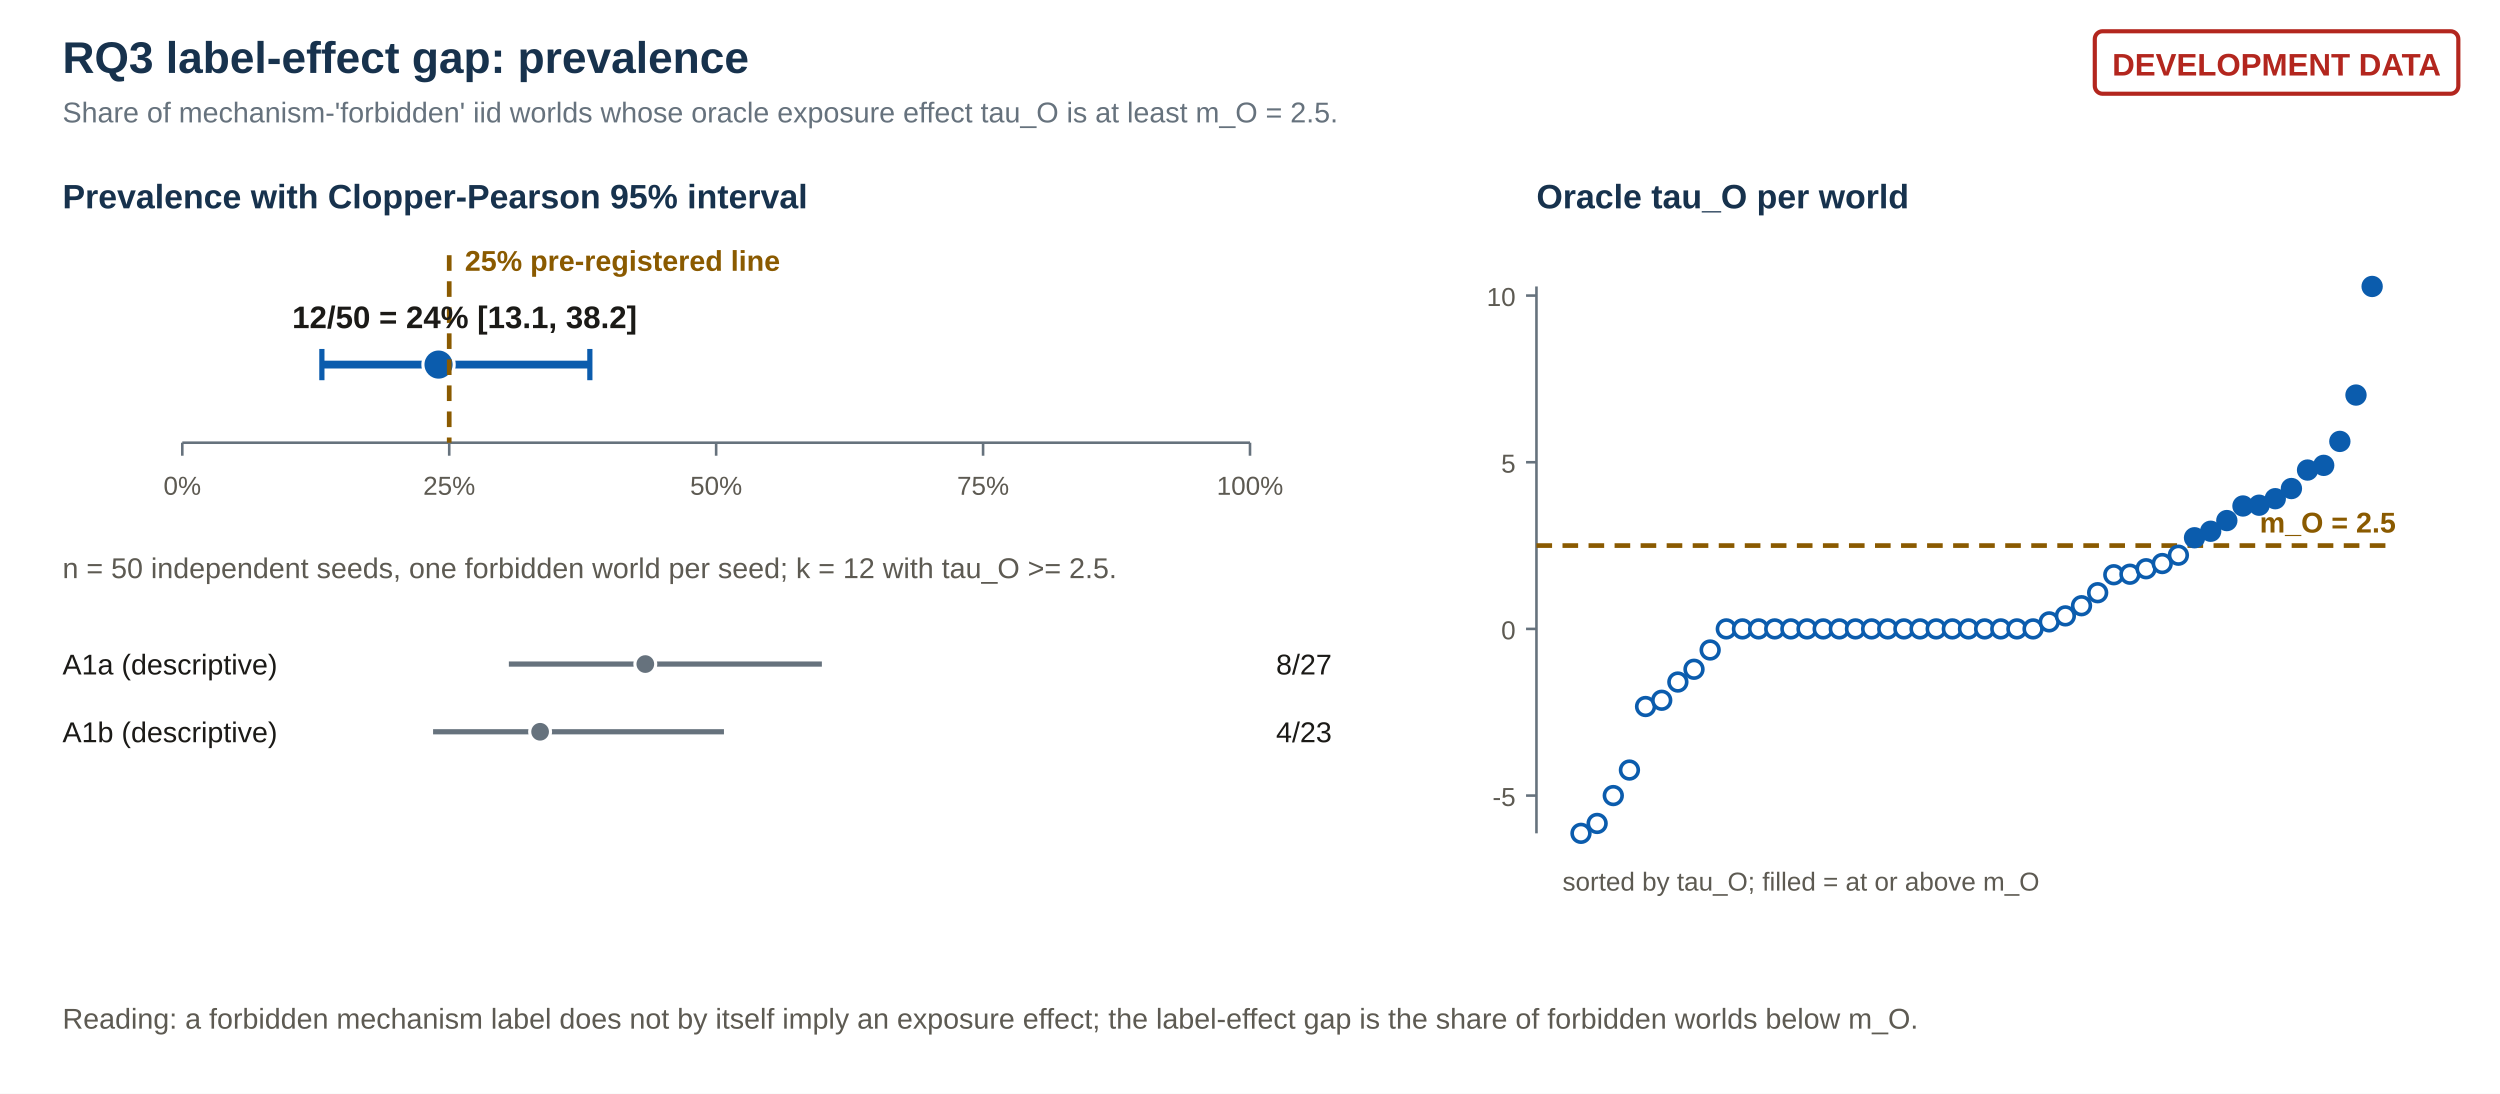
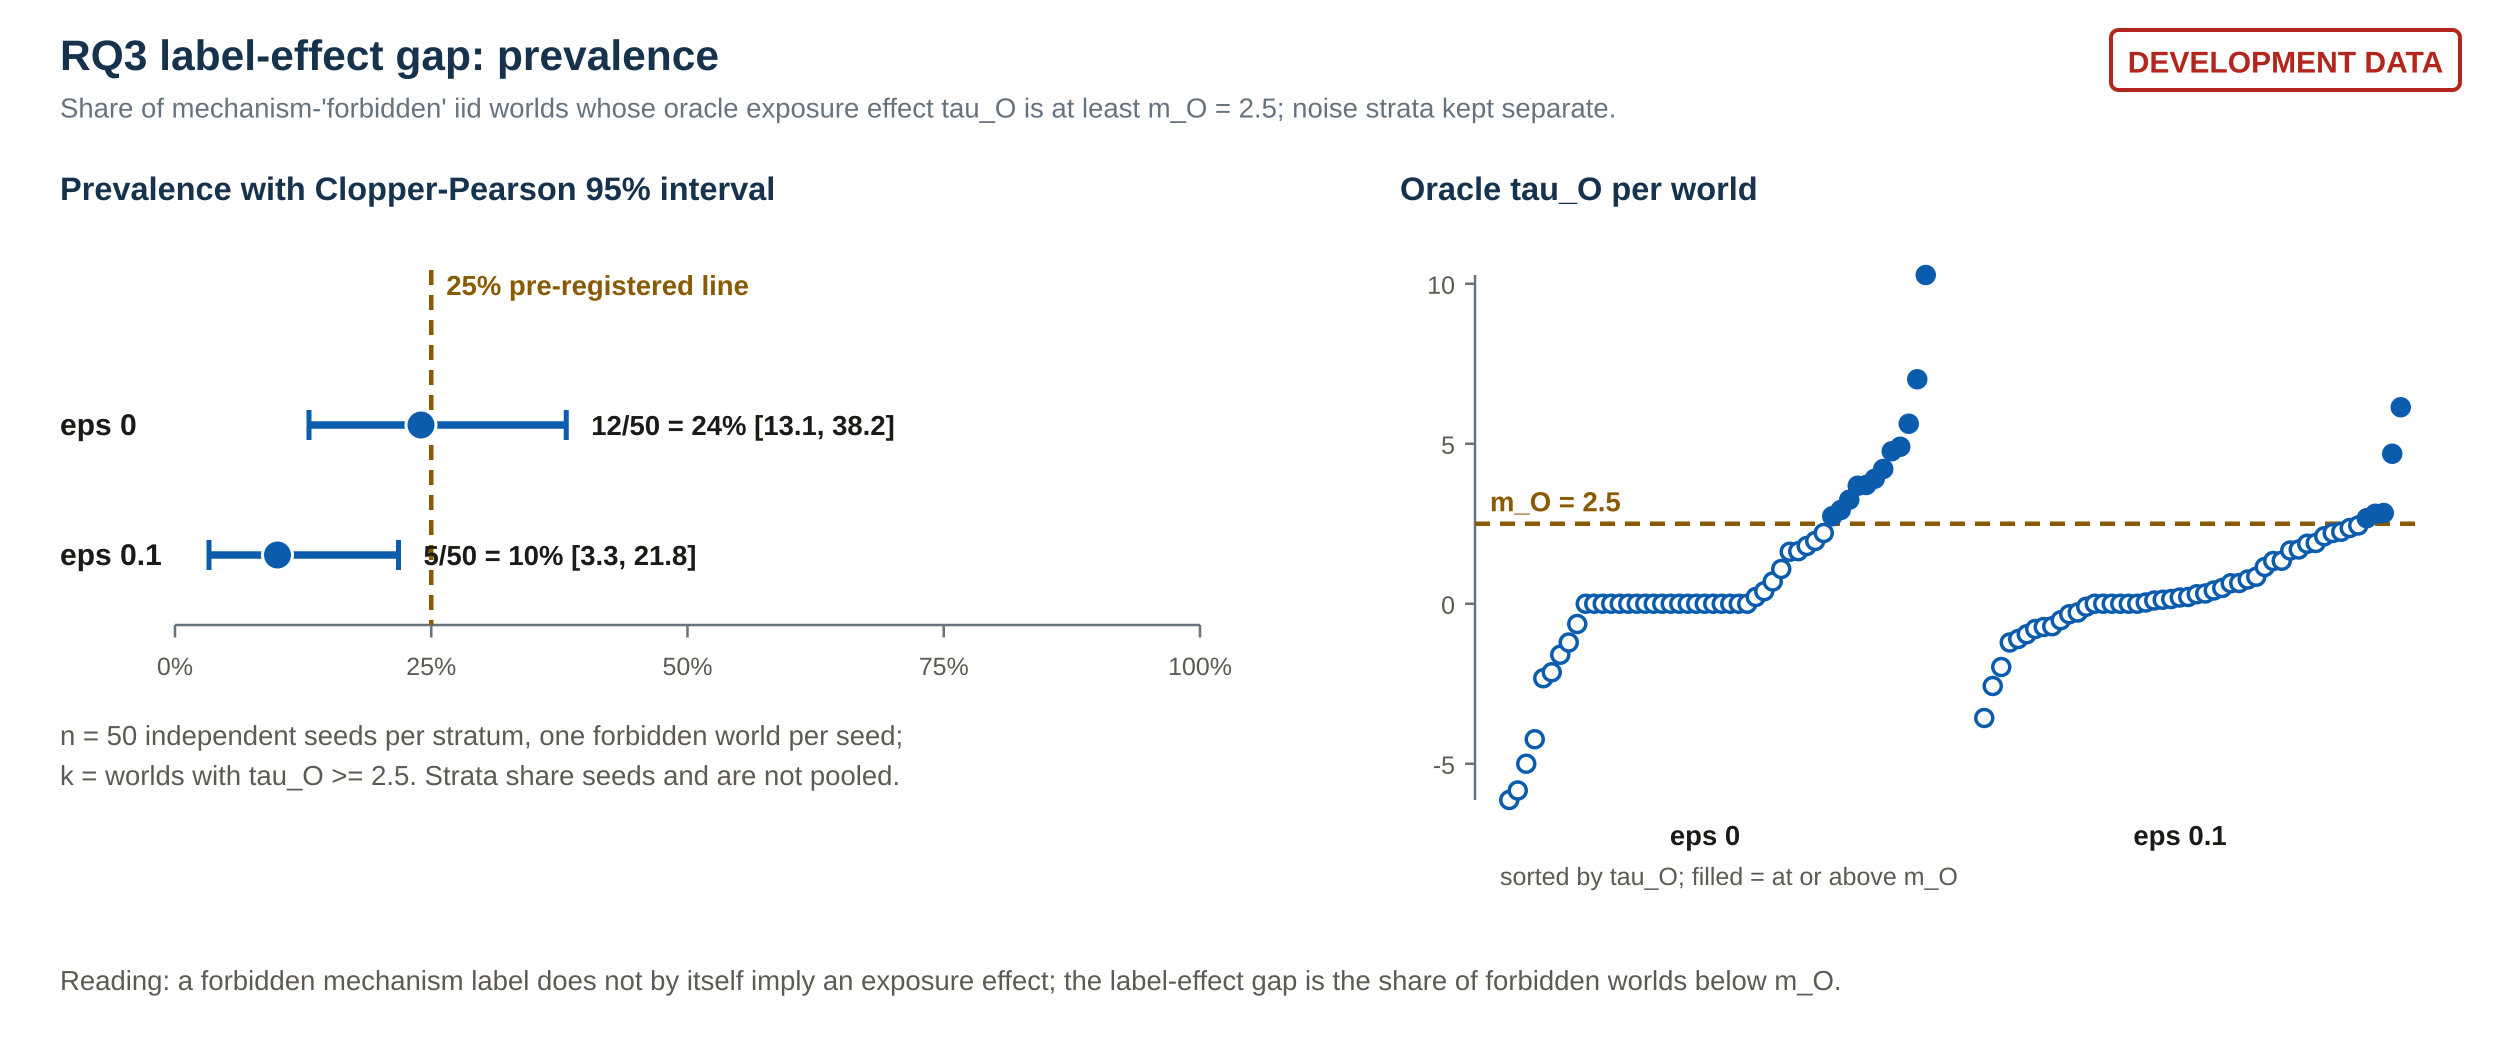
- <svg xmlns="http://www.w3.org/2000/svg" width="960" height="420" viewBox="0 0 960 420">
+ <svg xmlns="http://www.w3.org/2000/svg" width="1000" height="420" viewBox="0 0 1000 420">
  <rect width="100%" height="100%" fill="white" />
  <text x="24.0" y="28.0" font-family="Arial, Helvetica, sans-serif" font-size="17px" fill="#17324D" text-anchor="start" font-weight="bold">RQ3 label-effect gap: prevalence</text>
-   <text x="24.0" y="47.0" font-family="Arial, Helvetica, sans-serif" font-size="11px" fill="#66727D" text-anchor="start" font-weight="normal">Share of mechanism-'forbidden' iid worlds whose oracle exposure effect tau_O is at least m_O = 2.5.</text>
-   <rect x="804.4" y="12" width="139.6" height="24" rx="3" fill="white" stroke="#b3261e" stroke-width="1.6" />
-   <text x="874.2" y="29.0" font-family="Arial, Helvetica, sans-serif" font-size="12px" fill="#b3261e" text-anchor="middle" font-weight="bold">DEVELOPMENT DATA</text>
+   <text x="24.0" y="47.0" font-family="Arial, Helvetica, sans-serif" font-size="11px" fill="#66727D" text-anchor="start" font-weight="normal">Share of mechanism-'forbidden' iid worlds whose oracle exposure effect tau_O is at least m_O = 2.5; noise strata kept separate.</text>
+   <rect x="844.4" y="12" width="139.6" height="24" rx="3" fill="white" stroke="#b3261e" stroke-width="1.6" />
+   <text x="914.2" y="29.0" font-family="Arial, Helvetica, sans-serif" font-size="12px" fill="#b3261e" text-anchor="middle" font-weight="bold">DEVELOPMENT DATA</text>
  <text x="24.0" y="80.0" font-family="Arial, Helvetica, sans-serif" font-size="13px" fill="#17324D" text-anchor="start" font-weight="bold">Prevalence with Clopper-Pearson 95% interval</text>
-   <line x1="70.0" y1="170.0" x2="480.0" y2="170.0" stroke="#66727D" stroke-width="1" />
-   <line x1="70.0" y1="170.0" x2="70.0" y2="175.0" stroke="#66727D" stroke-width="1.0" />
-   <text x="70.0" y="190.0" font-family="Arial, Helvetica, sans-serif" font-size="10px" fill="#5d5a52" text-anchor="middle" font-weight="normal">0%</text>
-   <line x1="172.5" y1="170.0" x2="172.5" y2="175.0" stroke="#66727D" stroke-width="1.0" />
-   <text x="172.5" y="190.0" font-family="Arial, Helvetica, sans-serif" font-size="10px" fill="#5d5a52" text-anchor="middle" font-weight="normal">25%</text>
-   <line x1="275.0" y1="170.0" x2="275.0" y2="175.0" stroke="#66727D" stroke-width="1.0" />
-   <text x="275.0" y="190.0" font-family="Arial, Helvetica, sans-serif" font-size="10px" fill="#5d5a52" text-anchor="middle" font-weight="normal">50%</text>
-   <line x1="377.5" y1="170.0" x2="377.5" y2="175.0" stroke="#66727D" stroke-width="1.0" />
-   <text x="377.5" y="190.0" font-family="Arial, Helvetica, sans-serif" font-size="10px" fill="#5d5a52" text-anchor="middle" font-weight="normal">75%</text>
-   <line x1="480.0" y1="170.0" x2="480.0" y2="175.0" stroke="#66727D" stroke-width="1.0" />
-   <text x="480.0" y="190.0" font-family="Arial, Helvetica, sans-serif" font-size="10px" fill="#5d5a52" text-anchor="middle" font-weight="normal">100%</text>
-   <line x1="123.6" y1="140.0" x2="226.5" y2="140.0" stroke="#0b5cad" stroke-width="3" />
-   <line x1="123.6" y1="134.0" x2="123.6" y2="146.0" stroke="#0b5cad" stroke-width="2" />
-   <line x1="226.5" y1="134.0" x2="226.5" y2="146.0" stroke="#0b5cad" stroke-width="2" />
-   <circle cx="168.4" cy="140.0" r="6" fill="#0b5cad" stroke="white" stroke-width="1.2" />
-   <line x1="172.5" y1="98.0" x2="172.5" y2="170.0" stroke="#8a5a00" stroke-width="1.8" stroke-dasharray="6 4" />
-   <text x="178.5" y="104.0" font-family="Arial, Helvetica, sans-serif" font-size="11px" fill="#8a5a00" text-anchor="start" font-weight="bold">25% pre-registered line</text>
-   <text x="178.4" y="126.0" font-family="Arial, Helvetica, sans-serif" font-size="12px" fill="#1b1a17" text-anchor="middle" font-weight="bold">12/50 = 24%  [13.1, 38.2]</text>
-   <text x="24.0" y="222.0" font-family="Arial, Helvetica, sans-serif" font-size="11px" fill="#5d5a52" text-anchor="start" font-weight="normal">n = 50 independent seeds, one forbidden world per seed; k = 12 with tau_O &gt;= 2.5.</text>
-   <text x="24.0" y="259.0" font-family="Arial, Helvetica, sans-serif" font-size="11px" fill="#1b1a17" text-anchor="start" font-weight="normal">A1a (descriptive)</text>
-   <line x1="195.4" y1="255.0" x2="315.6" y2="255.0" stroke="#66727D" stroke-width="2" />
-   <circle cx="247.8" cy="255.0" r="4" fill="#66727D" stroke="white" stroke-width="1.2" />
-   <text x="490.0" y="259.0" font-family="Arial, Helvetica, sans-serif" font-size="11px" fill="#1b1a17" text-anchor="start" font-weight="normal">8/27</text>
-   <text x="24.0" y="285.0" font-family="Arial, Helvetica, sans-serif" font-size="11px" fill="#1b1a17" text-anchor="start" font-weight="normal">A1b (descriptive)</text>
-   <line x1="166.3" y1="281.0" x2="278.0" y2="281.0" stroke="#66727D" stroke-width="2" />
-   <circle cx="207.4" cy="281.0" r="4" fill="#66727D" stroke="white" stroke-width="1.2" />
-   <text x="490.0" y="285.0" font-family="Arial, Helvetica, sans-serif" font-size="11px" fill="#1b1a17" text-anchor="start" font-weight="normal">4/23</text>
-   <text x="590.0" y="80.0" font-family="Arial, Helvetica, sans-serif" font-size="13px" fill="#17324D" text-anchor="start" font-weight="bold">Oracle tau_O per world</text>
+   <line x1="70.0" y1="250.0" x2="480.0" y2="250.0" stroke="#66727D" stroke-width="1" />
+   <line x1="70.0" y1="250.0" x2="70.0" y2="255.0" stroke="#66727D" stroke-width="1.0" />
+   <text x="70.0" y="270.0" font-family="Arial, Helvetica, sans-serif" font-size="10px" fill="#5d5a52" text-anchor="middle" font-weight="normal">0%</text>
+   <line x1="172.5" y1="250.0" x2="172.5" y2="255.0" stroke="#66727D" stroke-width="1.0" />
+   <text x="172.5" y="270.0" font-family="Arial, Helvetica, sans-serif" font-size="10px" fill="#5d5a52" text-anchor="middle" font-weight="normal">25%</text>
+   <line x1="275.0" y1="250.0" x2="275.0" y2="255.0" stroke="#66727D" stroke-width="1.0" />
+   <text x="275.0" y="270.0" font-family="Arial, Helvetica, sans-serif" font-size="10px" fill="#5d5a52" text-anchor="middle" font-weight="normal">50%</text>
+   <line x1="377.5" y1="250.0" x2="377.5" y2="255.0" stroke="#66727D" stroke-width="1.0" />
+   <text x="377.5" y="270.0" font-family="Arial, Helvetica, sans-serif" font-size="10px" fill="#5d5a52" text-anchor="middle" font-weight="normal">75%</text>
+   <line x1="480.0" y1="250.0" x2="480.0" y2="255.0" stroke="#66727D" stroke-width="1.0" />
+   <text x="480.0" y="270.0" font-family="Arial, Helvetica, sans-serif" font-size="10px" fill="#5d5a52" text-anchor="middle" font-weight="normal">100%</text>
+   <line x1="172.5" y1="108.0" x2="172.5" y2="250.0" stroke="#8a5a00" stroke-width="1.8" stroke-dasharray="6 4" />
+   <text x="178.5" y="118.0" font-family="Arial, Helvetica, sans-serif" font-size="11px" fill="#8a5a00" text-anchor="start" font-weight="bold">25% pre-registered line</text>
+   <text x="24.0" y="174.0" font-family="Arial, Helvetica, sans-serif" font-size="12px" fill="#1b1a17" text-anchor="start" font-weight="bold">eps 0</text>
+   <line x1="123.6" y1="170.0" x2="226.5" y2="170.0" stroke="#0b5cad" stroke-width="3" />
+   <line x1="123.6" y1="164.0" x2="123.6" y2="176.0" stroke="#0b5cad" stroke-width="2" />
+   <line x1="226.5" y1="164.0" x2="226.5" y2="176.0" stroke="#0b5cad" stroke-width="2" />
+   <circle cx="168.4" cy="170.0" r="6" fill="#0b5cad" stroke="white" stroke-width="1.2" />
+   <text x="236.5" y="174.0" font-family="Arial, Helvetica, sans-serif" font-size="11px" fill="#1b1a17" text-anchor="start" font-weight="bold">12/50 = 24%  [13.1, 38.2]</text>
+   <text x="24.0" y="226.0" font-family="Arial, Helvetica, sans-serif" font-size="12px" fill="#1b1a17" text-anchor="start" font-weight="bold">eps 0.1</text>
+   <line x1="83.6" y1="222.0" x2="159.4" y2="222.0" stroke="#0b5cad" stroke-width="3" />
+   <line x1="83.6" y1="216.0" x2="83.6" y2="228.0" stroke="#0b5cad" stroke-width="2" />
+   <line x1="159.4" y1="216.0" x2="159.4" y2="228.0" stroke="#0b5cad" stroke-width="2" />
+   <circle cx="111.0" cy="222.0" r="6" fill="#0b5cad" stroke="white" stroke-width="1.2" />
+   <text x="169.4" y="226.0" font-family="Arial, Helvetica, sans-serif" font-size="11px" fill="#1b1a17" text-anchor="start" font-weight="bold">5/50 = 10%  [3.3, 21.8]</text>
+   <text x="24.0" y="298.0" font-family="Arial, Helvetica, sans-serif" font-size="11px" fill="#5d5a52" text-anchor="start" font-weight="normal">n = 50 independent seeds per stratum, one forbidden world per seed;</text>
+   <text x="24.0" y="314.0" font-family="Arial, Helvetica, sans-serif" font-size="11px" fill="#5d5a52" text-anchor="start" font-weight="normal">k = worlds with tau_O &gt;= 2.5. Strata share seeds and are not pooled.</text>
+   <text x="560.0" y="80.0" font-family="Arial, Helvetica, sans-serif" font-size="13px" fill="#17324D" text-anchor="start" font-weight="bold">Oracle tau_O per world</text>
  <line x1="590.0" y1="320.0" x2="590.0" y2="110.0" stroke="#66727D" stroke-width="1.0" />
  <line x1="586.0" y1="305.5" x2="590.0" y2="305.5" stroke="#66727D" stroke-width="1.0" />
  <text x="582.0" y="309.5" font-family="Arial, Helvetica, sans-serif" font-size="10px" fill="#5d5a52" text-anchor="end" font-weight="normal">-5</text>
  <line x1="586.0" y1="241.5" x2="590.0" y2="241.5" stroke="#66727D" stroke-width="1.0" />
  <text x="582.0" y="245.5" font-family="Arial, Helvetica, sans-serif" font-size="10px" fill="#5d5a52" text-anchor="end" font-weight="normal">0</text>
  <line x1="586.0" y1="177.5" x2="590.0" y2="177.5" stroke="#66727D" stroke-width="1.0" />
  <text x="582.0" y="181.5" font-family="Arial, Helvetica, sans-serif" font-size="10px" fill="#5d5a52" text-anchor="end" font-weight="normal">5</text>
  <line x1="586.0" y1="113.5" x2="590.0" y2="113.5" stroke="#66727D" stroke-width="1.0" />
  <text x="582.0" y="117.5" font-family="Arial, Helvetica, sans-serif" font-size="10px" fill="#5d5a52" text-anchor="end" font-weight="normal">10</text>
-   <line x1="590.0" y1="209.5" x2="920.0" y2="209.5" stroke="#8a5a00" stroke-width="1.8" stroke-dasharray="6 4" />
-   <text x="920.0" y="204.5" font-family="Arial, Helvetica, sans-serif" font-size="11px" fill="#8a5a00" text-anchor="end" font-weight="bold">m_O = 2.5</text>
-   <circle cx="607.1" cy="320.0" r="3.4" fill="white" stroke="#0b5cad" stroke-width="1.4" />
-   <circle cx="613.3" cy="316.2" r="3.4" fill="white" stroke="#0b5cad" stroke-width="1.4" />
-   <circle cx="619.5" cy="305.5" r="3.4" fill="white" stroke="#0b5cad" stroke-width="1.4" />
-   <circle cx="625.7" cy="295.7" r="3.4" fill="white" stroke="#0b5cad" stroke-width="1.4" />
-   <circle cx="631.9" cy="271.3" r="3.4" fill="white" stroke="#0b5cad" stroke-width="1.4" />
-   <circle cx="638.1" cy="268.9" r="3.4" fill="white" stroke="#0b5cad" stroke-width="1.4" />
-   <circle cx="644.3" cy="261.9" r="3.4" fill="white" stroke="#0b5cad" stroke-width="1.4" />
-   <circle cx="650.5" cy="257.0" r="3.4" fill="white" stroke="#0b5cad" stroke-width="1.4" />
-   <circle cx="656.7" cy="249.6" r="3.4" fill="white" stroke="#0b5cad" stroke-width="1.4" />
-   <circle cx="662.9" cy="241.5" r="3.4" fill="white" stroke="#0b5cad" stroke-width="1.4" />
-   <circle cx="669.1" cy="241.5" r="3.4" fill="white" stroke="#0b5cad" stroke-width="1.4" />
-   <circle cx="675.3" cy="241.5" r="3.4" fill="white" stroke="#0b5cad" stroke-width="1.4" />
-   <circle cx="681.5" cy="241.5" r="3.4" fill="white" stroke="#0b5cad" stroke-width="1.4" />
-   <circle cx="687.7" cy="241.5" r="3.4" fill="white" stroke="#0b5cad" stroke-width="1.4" />
-   <circle cx="693.9" cy="241.5" r="3.4" fill="white" stroke="#0b5cad" stroke-width="1.4" />
-   <circle cx="700.1" cy="241.5" r="3.4" fill="white" stroke="#0b5cad" stroke-width="1.4" />
-   <circle cx="706.3" cy="241.5" r="3.4" fill="white" stroke="#0b5cad" stroke-width="1.4" />
-   <circle cx="712.5" cy="241.5" r="3.4" fill="white" stroke="#0b5cad" stroke-width="1.4" />
-   <circle cx="718.7" cy="241.5" r="3.4" fill="white" stroke="#0b5cad" stroke-width="1.4" />
-   <circle cx="724.9" cy="241.5" r="3.4" fill="white" stroke="#0b5cad" stroke-width="1.4" />
-   <circle cx="731.1" cy="241.5" r="3.4" fill="white" stroke="#0b5cad" stroke-width="1.4" />
-   <circle cx="737.3" cy="241.5" r="3.4" fill="white" stroke="#0b5cad" stroke-width="1.4" />
-   <circle cx="743.5" cy="241.5" r="3.4" fill="white" stroke="#0b5cad" stroke-width="1.4" />
-   <circle cx="749.7" cy="241.5" r="3.4" fill="white" stroke="#0b5cad" stroke-width="1.4" />
-   <circle cx="755.9" cy="241.5" r="3.4" fill="white" stroke="#0b5cad" stroke-width="1.4" />
-   <circle cx="762.1" cy="241.5" r="3.4" fill="white" stroke="#0b5cad" stroke-width="1.4" />
-   <circle cx="768.3" cy="241.5" r="3.4" fill="white" stroke="#0b5cad" stroke-width="1.4" />
-   <circle cx="774.5" cy="241.5" r="3.4" fill="white" stroke="#0b5cad" stroke-width="1.4" />
-   <circle cx="780.7" cy="241.5" r="3.4" fill="white" stroke="#0b5cad" stroke-width="1.4" />
-   <circle cx="786.9" cy="238.8" r="3.4" fill="white" stroke="#0b5cad" stroke-width="1.4" />
-   <circle cx="793.1" cy="236.5" r="3.4" fill="white" stroke="#0b5cad" stroke-width="1.4" />
-   <circle cx="799.3" cy="232.6" r="3.4" fill="white" stroke="#0b5cad" stroke-width="1.4" />
-   <circle cx="805.5" cy="227.6" r="3.4" fill="white" stroke="#0b5cad" stroke-width="1.4" />
-   <circle cx="811.7" cy="220.7" r="3.4" fill="white" stroke="#0b5cad" stroke-width="1.4" />
-   <circle cx="817.9" cy="220.5" r="3.4" fill="white" stroke="#0b5cad" stroke-width="1.4" />
-   <circle cx="824.1" cy="218.4" r="3.4" fill="white" stroke="#0b5cad" stroke-width="1.4" />
-   <circle cx="830.3" cy="216.4" r="3.4" fill="white" stroke="#0b5cad" stroke-width="1.4" />
-   <circle cx="836.5" cy="213.2" r="3.4" fill="white" stroke="#0b5cad" stroke-width="1.4" />
-   <circle cx="842.7" cy="206.5" r="3.4" fill="#0b5cad" stroke="#0b5cad" stroke-width="1.4" />
-   <circle cx="848.9" cy="204.0" r="3.4" fill="#0b5cad" stroke="#0b5cad" stroke-width="1.4" />
-   <circle cx="855.1" cy="199.9" r="3.4" fill="#0b5cad" stroke="#0b5cad" stroke-width="1.4" />
-   <circle cx="861.3" cy="194.3" r="3.4" fill="#0b5cad" stroke="#0b5cad" stroke-width="1.4" />
-   <circle cx="867.5" cy="194.0" r="3.4" fill="#0b5cad" stroke="#0b5cad" stroke-width="1.4" />
-   <circle cx="873.7" cy="191.5" r="3.4" fill="#0b5cad" stroke="#0b5cad" stroke-width="1.4" />
-   <circle cx="879.9" cy="187.6" r="3.4" fill="#0b5cad" stroke="#0b5cad" stroke-width="1.4" />
-   <circle cx="886.1" cy="180.5" r="3.4" fill="#0b5cad" stroke="#0b5cad" stroke-width="1.4" />
-   <circle cx="892.3" cy="178.7" r="3.4" fill="#0b5cad" stroke="#0b5cad" stroke-width="1.4" />
-   <circle cx="898.5" cy="169.5" r="3.4" fill="#0b5cad" stroke="#0b5cad" stroke-width="1.4" />
-   <circle cx="904.7" cy="151.7" r="3.4" fill="#0b5cad" stroke="#0b5cad" stroke-width="1.4" />
-   <circle cx="910.9" cy="110.0" r="3.4" fill="#0b5cad" stroke="#0b5cad" stroke-width="1.4" />
-   <text x="600.0" y="342.0" font-family="Arial, Helvetica, sans-serif" font-size="10px" fill="#5d5a52" text-anchor="start" font-weight="normal">sorted by tau_O; filled = at or above m_O</text>
-   <text x="24.0" y="395.0" font-family="Arial, Helvetica, sans-serif" font-size="11px" fill="#5d5a52" text-anchor="start" font-weight="normal">Reading: a forbidden mechanism label does not by itself imply an exposure effect; the label-effect gap is the share of forbidden worlds below m_O.</text>
+   <line x1="590.0" y1="209.5" x2="970.0" y2="209.5" stroke="#8a5a00" stroke-width="1.8" stroke-dasharray="6 4" />
+   <text x="596.0" y="204.5" font-family="Arial, Helvetica, sans-serif" font-size="11px" fill="#8a5a00" text-anchor="start" font-weight="bold">m_O = 2.5</text>
+   <text x="682.0" y="338.0" font-family="Arial, Helvetica, sans-serif" font-size="11px" fill="#1b1a17" text-anchor="middle" font-weight="bold">eps 0</text>
+   <circle cx="603.7" cy="320.0" r="3.4" fill="white" stroke="#0b5cad" stroke-width="1.4" />
+   <circle cx="607.1" cy="316.2" r="3.4" fill="white" stroke="#0b5cad" stroke-width="1.4" />
+   <circle cx="610.5" cy="305.5" r="3.4" fill="white" stroke="#0b5cad" stroke-width="1.4" />
+   <circle cx="613.9" cy="295.7" r="3.4" fill="white" stroke="#0b5cad" stroke-width="1.4" />
+   <circle cx="617.3" cy="271.3" r="3.4" fill="white" stroke="#0b5cad" stroke-width="1.4" />
+   <circle cx="620.7" cy="268.9" r="3.4" fill="white" stroke="#0b5cad" stroke-width="1.4" />
+   <circle cx="624.1" cy="261.9" r="3.4" fill="white" stroke="#0b5cad" stroke-width="1.4" />
+   <circle cx="627.5" cy="257.0" r="3.4" fill="white" stroke="#0b5cad" stroke-width="1.4" />
+   <circle cx="630.9" cy="249.6" r="3.4" fill="white" stroke="#0b5cad" stroke-width="1.4" />
+   <circle cx="634.3" cy="241.5" r="3.4" fill="white" stroke="#0b5cad" stroke-width="1.4" />
+   <circle cx="637.7" cy="241.5" r="3.4" fill="white" stroke="#0b5cad" stroke-width="1.4" />
+   <circle cx="641.1" cy="241.5" r="3.4" fill="white" stroke="#0b5cad" stroke-width="1.4" />
+   <circle cx="644.5" cy="241.5" r="3.4" fill="white" stroke="#0b5cad" stroke-width="1.4" />
+   <circle cx="647.9" cy="241.5" r="3.4" fill="white" stroke="#0b5cad" stroke-width="1.4" />
+   <circle cx="651.3" cy="241.5" r="3.4" fill="white" stroke="#0b5cad" stroke-width="1.4" />
+   <circle cx="654.7" cy="241.5" r="3.4" fill="white" stroke="#0b5cad" stroke-width="1.4" />
+   <circle cx="658.1" cy="241.5" r="3.4" fill="white" stroke="#0b5cad" stroke-width="1.4" />
+   <circle cx="661.5" cy="241.5" r="3.4" fill="white" stroke="#0b5cad" stroke-width="1.4" />
+   <circle cx="664.9" cy="241.5" r="3.4" fill="white" stroke="#0b5cad" stroke-width="1.4" />
+   <circle cx="668.3" cy="241.5" r="3.4" fill="white" stroke="#0b5cad" stroke-width="1.4" />
+   <circle cx="671.7" cy="241.5" r="3.4" fill="white" stroke="#0b5cad" stroke-width="1.4" />
+   <circle cx="675.1" cy="241.5" r="3.4" fill="white" stroke="#0b5cad" stroke-width="1.4" />
+   <circle cx="678.5" cy="241.5" r="3.4" fill="white" stroke="#0b5cad" stroke-width="1.4" />
+   <circle cx="681.9" cy="241.5" r="3.4" fill="white" stroke="#0b5cad" stroke-width="1.4" />
+   <circle cx="685.3" cy="241.5" r="3.4" fill="white" stroke="#0b5cad" stroke-width="1.4" />
+   <circle cx="688.7" cy="241.5" r="3.4" fill="white" stroke="#0b5cad" stroke-width="1.4" />
+   <circle cx="692.1" cy="241.5" r="3.4" fill="white" stroke="#0b5cad" stroke-width="1.4" />
+   <circle cx="695.5" cy="241.5" r="3.4" fill="white" stroke="#0b5cad" stroke-width="1.4" />
+   <circle cx="698.9" cy="241.5" r="3.4" fill="white" stroke="#0b5cad" stroke-width="1.4" />
+   <circle cx="702.3" cy="238.8" r="3.4" fill="white" stroke="#0b5cad" stroke-width="1.4" />
+   <circle cx="705.7" cy="236.5" r="3.4" fill="white" stroke="#0b5cad" stroke-width="1.4" />
+   <circle cx="709.1" cy="232.6" r="3.4" fill="white" stroke="#0b5cad" stroke-width="1.4" />
+   <circle cx="712.5" cy="227.6" r="3.4" fill="white" stroke="#0b5cad" stroke-width="1.4" />
+   <circle cx="715.9" cy="220.7" r="3.4" fill="white" stroke="#0b5cad" stroke-width="1.4" />
+   <circle cx="719.3" cy="220.5" r="3.4" fill="white" stroke="#0b5cad" stroke-width="1.4" />
+   <circle cx="722.7" cy="218.4" r="3.4" fill="white" stroke="#0b5cad" stroke-width="1.4" />
+   <circle cx="726.1" cy="216.4" r="3.4" fill="white" stroke="#0b5cad" stroke-width="1.4" />
+   <circle cx="729.5" cy="213.2" r="3.4" fill="white" stroke="#0b5cad" stroke-width="1.4" />
+   <circle cx="732.9" cy="206.5" r="3.4" fill="#0b5cad" stroke="#0b5cad" stroke-width="1.4" />
+   <circle cx="736.3" cy="204.0" r="3.4" fill="#0b5cad" stroke="#0b5cad" stroke-width="1.4" />
+   <circle cx="739.7" cy="199.9" r="3.4" fill="#0b5cad" stroke="#0b5cad" stroke-width="1.4" />
+   <circle cx="743.1" cy="194.3" r="3.4" fill="#0b5cad" stroke="#0b5cad" stroke-width="1.4" />
+   <circle cx="746.5" cy="194.0" r="3.4" fill="#0b5cad" stroke="#0b5cad" stroke-width="1.4" />
+   <circle cx="749.9" cy="191.5" r="3.4" fill="#0b5cad" stroke="#0b5cad" stroke-width="1.4" />
+   <circle cx="753.3" cy="187.6" r="3.4" fill="#0b5cad" stroke="#0b5cad" stroke-width="1.4" />
+   <circle cx="756.7" cy="180.5" r="3.4" fill="#0b5cad" stroke="#0b5cad" stroke-width="1.4" />
+   <circle cx="760.1" cy="178.7" r="3.4" fill="#0b5cad" stroke="#0b5cad" stroke-width="1.4" />
+   <circle cx="763.5" cy="169.5" r="3.4" fill="#0b5cad" stroke="#0b5cad" stroke-width="1.4" />
+   <circle cx="766.9" cy="151.7" r="3.4" fill="#0b5cad" stroke="#0b5cad" stroke-width="1.4" />
+   <circle cx="770.3" cy="110.0" r="3.4" fill="#0b5cad" stroke="#0b5cad" stroke-width="1.4" />
+   <text x="872.0" y="338.0" font-family="Arial, Helvetica, sans-serif" font-size="11px" fill="#1b1a17" text-anchor="middle" font-weight="bold">eps 0.1</text>
+   <circle cx="793.7" cy="287.2" r="3.4" fill="white" stroke="#0b5cad" stroke-width="1.4" />
+   <circle cx="797.1" cy="274.4" r="3.4" fill="white" stroke="#0b5cad" stroke-width="1.4" />
+   <circle cx="800.5" cy="266.8" r="3.4" fill="white" stroke="#0b5cad" stroke-width="1.4" />
+   <circle cx="803.9" cy="257.0" r="3.4" fill="white" stroke="#0b5cad" stroke-width="1.4" />
+   <circle cx="807.3" cy="255.6" r="3.4" fill="white" stroke="#0b5cad" stroke-width="1.4" />
+   <circle cx="810.7" cy="253.7" r="3.4" fill="white" stroke="#0b5cad" stroke-width="1.4" />
+   <circle cx="814.1" cy="251.6" r="3.4" fill="white" stroke="#0b5cad" stroke-width="1.4" />
+   <circle cx="817.5" cy="250.8" r="3.4" fill="white" stroke="#0b5cad" stroke-width="1.4" />
+   <circle cx="820.9" cy="250.5" r="3.4" fill="white" stroke="#0b5cad" stroke-width="1.4" />
+   <circle cx="824.3" cy="248.1" r="3.4" fill="white" stroke="#0b5cad" stroke-width="1.4" />
+   <circle cx="827.7" cy="245.7" r="3.4" fill="white" stroke="#0b5cad" stroke-width="1.4" />
+   <circle cx="831.1" cy="245.0" r="3.4" fill="white" stroke="#0b5cad" stroke-width="1.4" />
+   <circle cx="834.5" cy="242.7" r="3.4" fill="white" stroke="#0b5cad" stroke-width="1.4" />
+   <circle cx="837.9" cy="241.5" r="3.4" fill="white" stroke="#0b5cad" stroke-width="1.4" />
+   <circle cx="841.3" cy="241.5" r="3.4" fill="white" stroke="#0b5cad" stroke-width="1.4" />
+   <circle cx="844.7" cy="241.5" r="3.4" fill="white" stroke="#0b5cad" stroke-width="1.4" />
+   <circle cx="848.1" cy="241.5" r="3.4" fill="white" stroke="#0b5cad" stroke-width="1.4" />
+   <circle cx="851.5" cy="241.5" r="3.4" fill="white" stroke="#0b5cad" stroke-width="1.4" />
+   <circle cx="854.9" cy="241.5" r="3.4" fill="white" stroke="#0b5cad" stroke-width="1.4" />
+   <circle cx="858.3" cy="241.0" r="3.4" fill="white" stroke="#0b5cad" stroke-width="1.4" />
+   <circle cx="861.7" cy="240.2" r="3.4" fill="white" stroke="#0b5cad" stroke-width="1.4" />
+   <circle cx="865.1" cy="239.9" r="3.4" fill="white" stroke="#0b5cad" stroke-width="1.4" />
+   <circle cx="868.5" cy="239.6" r="3.4" fill="white" stroke="#0b5cad" stroke-width="1.4" />
+   <circle cx="871.9" cy="239.0" r="3.4" fill="white" stroke="#0b5cad" stroke-width="1.4" />
+   <circle cx="875.3" cy="238.8" r="3.4" fill="white" stroke="#0b5cad" stroke-width="1.4" />
+   <circle cx="878.7" cy="237.7" r="3.4" fill="white" stroke="#0b5cad" stroke-width="1.4" />
+   <circle cx="882.1" cy="237.4" r="3.4" fill="white" stroke="#0b5cad" stroke-width="1.4" />
+   <circle cx="885.5" cy="236.2" r="3.4" fill="white" stroke="#0b5cad" stroke-width="1.4" />
+   <circle cx="888.9" cy="235.2" r="3.4" fill="white" stroke="#0b5cad" stroke-width="1.4" />
+   <circle cx="892.3" cy="233.3" r="3.4" fill="white" stroke="#0b5cad" stroke-width="1.4" />
+   <circle cx="895.7" cy="233.2" r="3.4" fill="white" stroke="#0b5cad" stroke-width="1.4" />
+   <circle cx="899.1" cy="231.8" r="3.4" fill="white" stroke="#0b5cad" stroke-width="1.4" />
+   <circle cx="902.5" cy="230.7" r="3.4" fill="white" stroke="#0b5cad" stroke-width="1.4" />
+   <circle cx="905.9" cy="226.8" r="3.4" fill="white" stroke="#0b5cad" stroke-width="1.4" />
+   <circle cx="909.3" cy="224.4" r="3.4" fill="white" stroke="#0b5cad" stroke-width="1.4" />
+   <circle cx="912.7" cy="224.3" r="3.4" fill="white" stroke="#0b5cad" stroke-width="1.4" />
+   <circle cx="916.1" cy="220.2" r="3.4" fill="white" stroke="#0b5cad" stroke-width="1.4" />
+   <circle cx="919.5" cy="219.8" r="3.4" fill="white" stroke="#0b5cad" stroke-width="1.4" />
+   <circle cx="922.9" cy="217.5" r="3.4" fill="white" stroke="#0b5cad" stroke-width="1.4" />
+   <circle cx="926.3" cy="217.2" r="3.4" fill="white" stroke="#0b5cad" stroke-width="1.4" />
+   <circle cx="929.7" cy="214.5" r="3.4" fill="white" stroke="#0b5cad" stroke-width="1.4" />
+   <circle cx="933.1" cy="213.2" r="3.4" fill="white" stroke="#0b5cad" stroke-width="1.4" />
+   <circle cx="936.5" cy="212.7" r="3.4" fill="white" stroke="#0b5cad" stroke-width="1.4" />
+   <circle cx="939.9" cy="211.2" r="3.4" fill="white" stroke="#0b5cad" stroke-width="1.4" />
+   <circle cx="943.3" cy="210.2" r="3.4" fill="white" stroke="#0b5cad" stroke-width="1.4" />
+   <circle cx="946.7" cy="207.3" r="3.4" fill="#0b5cad" stroke="#0b5cad" stroke-width="1.4" />
+   <circle cx="950.1" cy="205.5" r="3.4" fill="#0b5cad" stroke="#0b5cad" stroke-width="1.4" />
+   <circle cx="953.5" cy="205.2" r="3.4" fill="#0b5cad" stroke="#0b5cad" stroke-width="1.4" />
+   <circle cx="956.9" cy="181.5" r="3.4" fill="#0b5cad" stroke="#0b5cad" stroke-width="1.4" />
+   <circle cx="960.3" cy="162.9" r="3.4" fill="#0b5cad" stroke="#0b5cad" stroke-width="1.4" />
+   <text x="600.0" y="354.0" font-family="Arial, Helvetica, sans-serif" font-size="10px" fill="#5d5a52" text-anchor="start" font-weight="normal">sorted by tau_O; filled = at or above m_O</text>
+   <text x="24.0" y="396.0" font-family="Arial, Helvetica, sans-serif" font-size="11px" fill="#5d5a52" text-anchor="start" font-weight="normal">Reading: a forbidden mechanism label does not by itself imply an exposure effect; the label-effect gap is the share of forbidden worlds below m_O.</text>
</svg>
